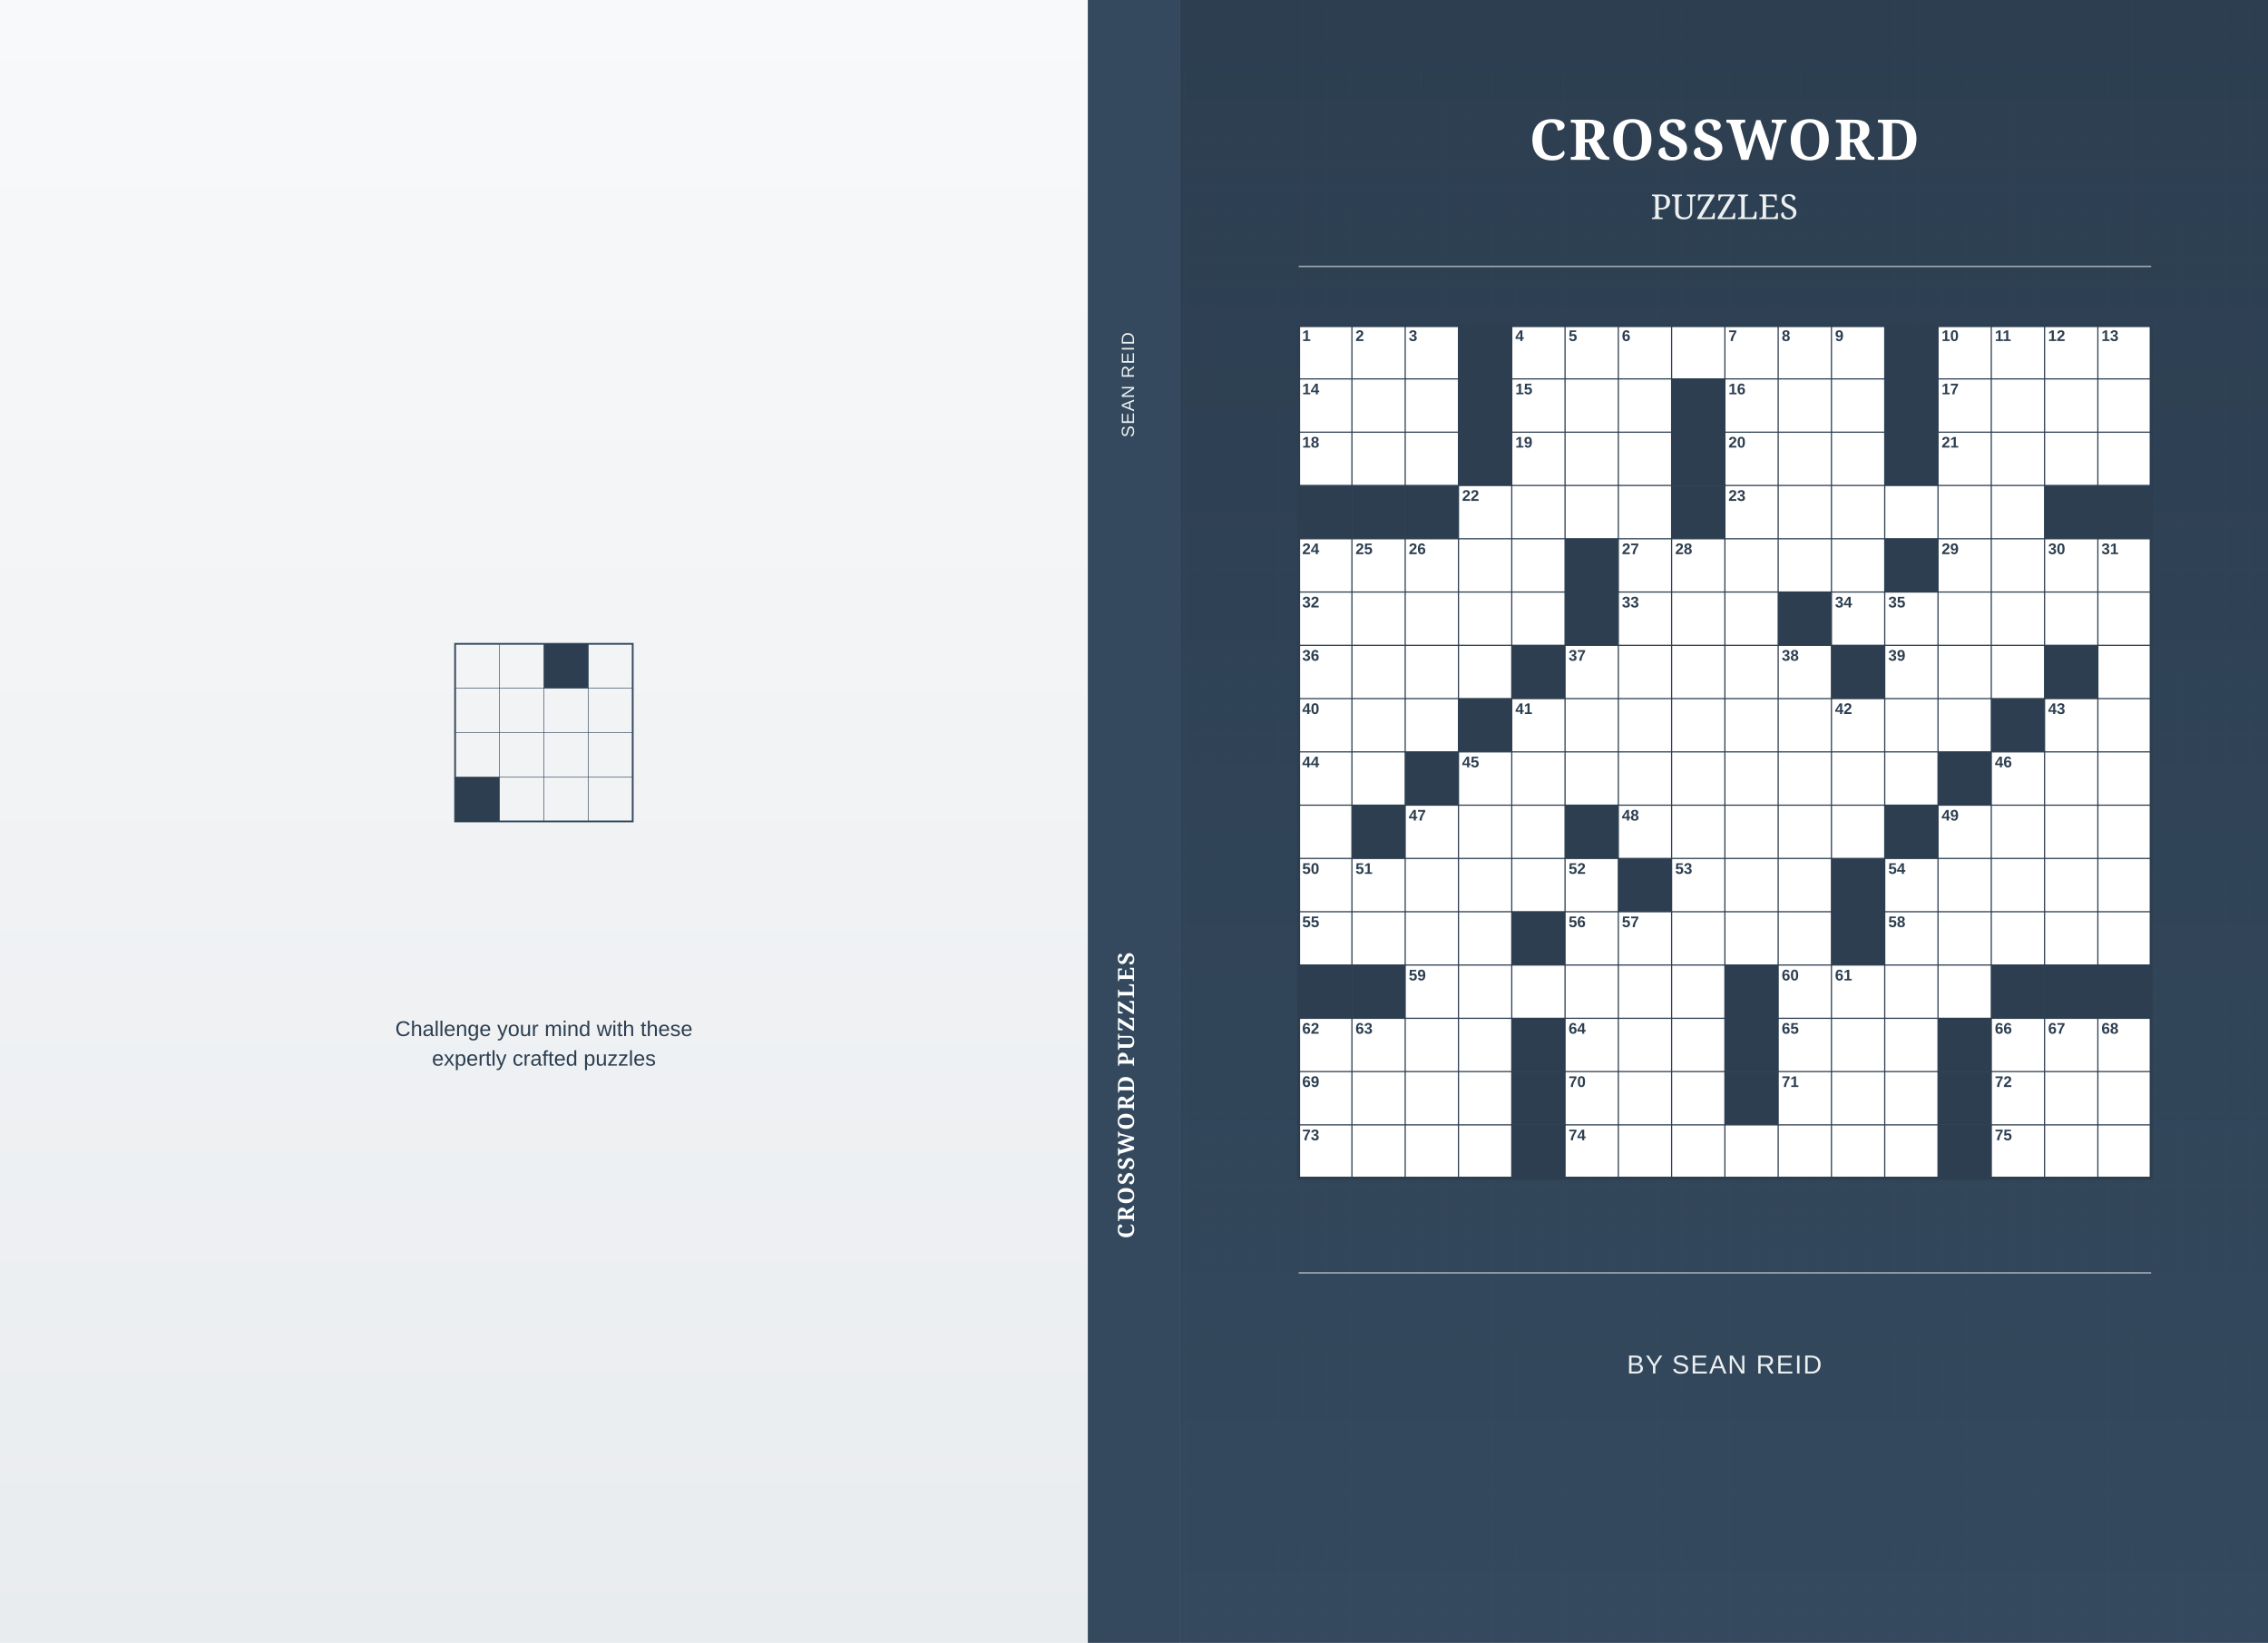
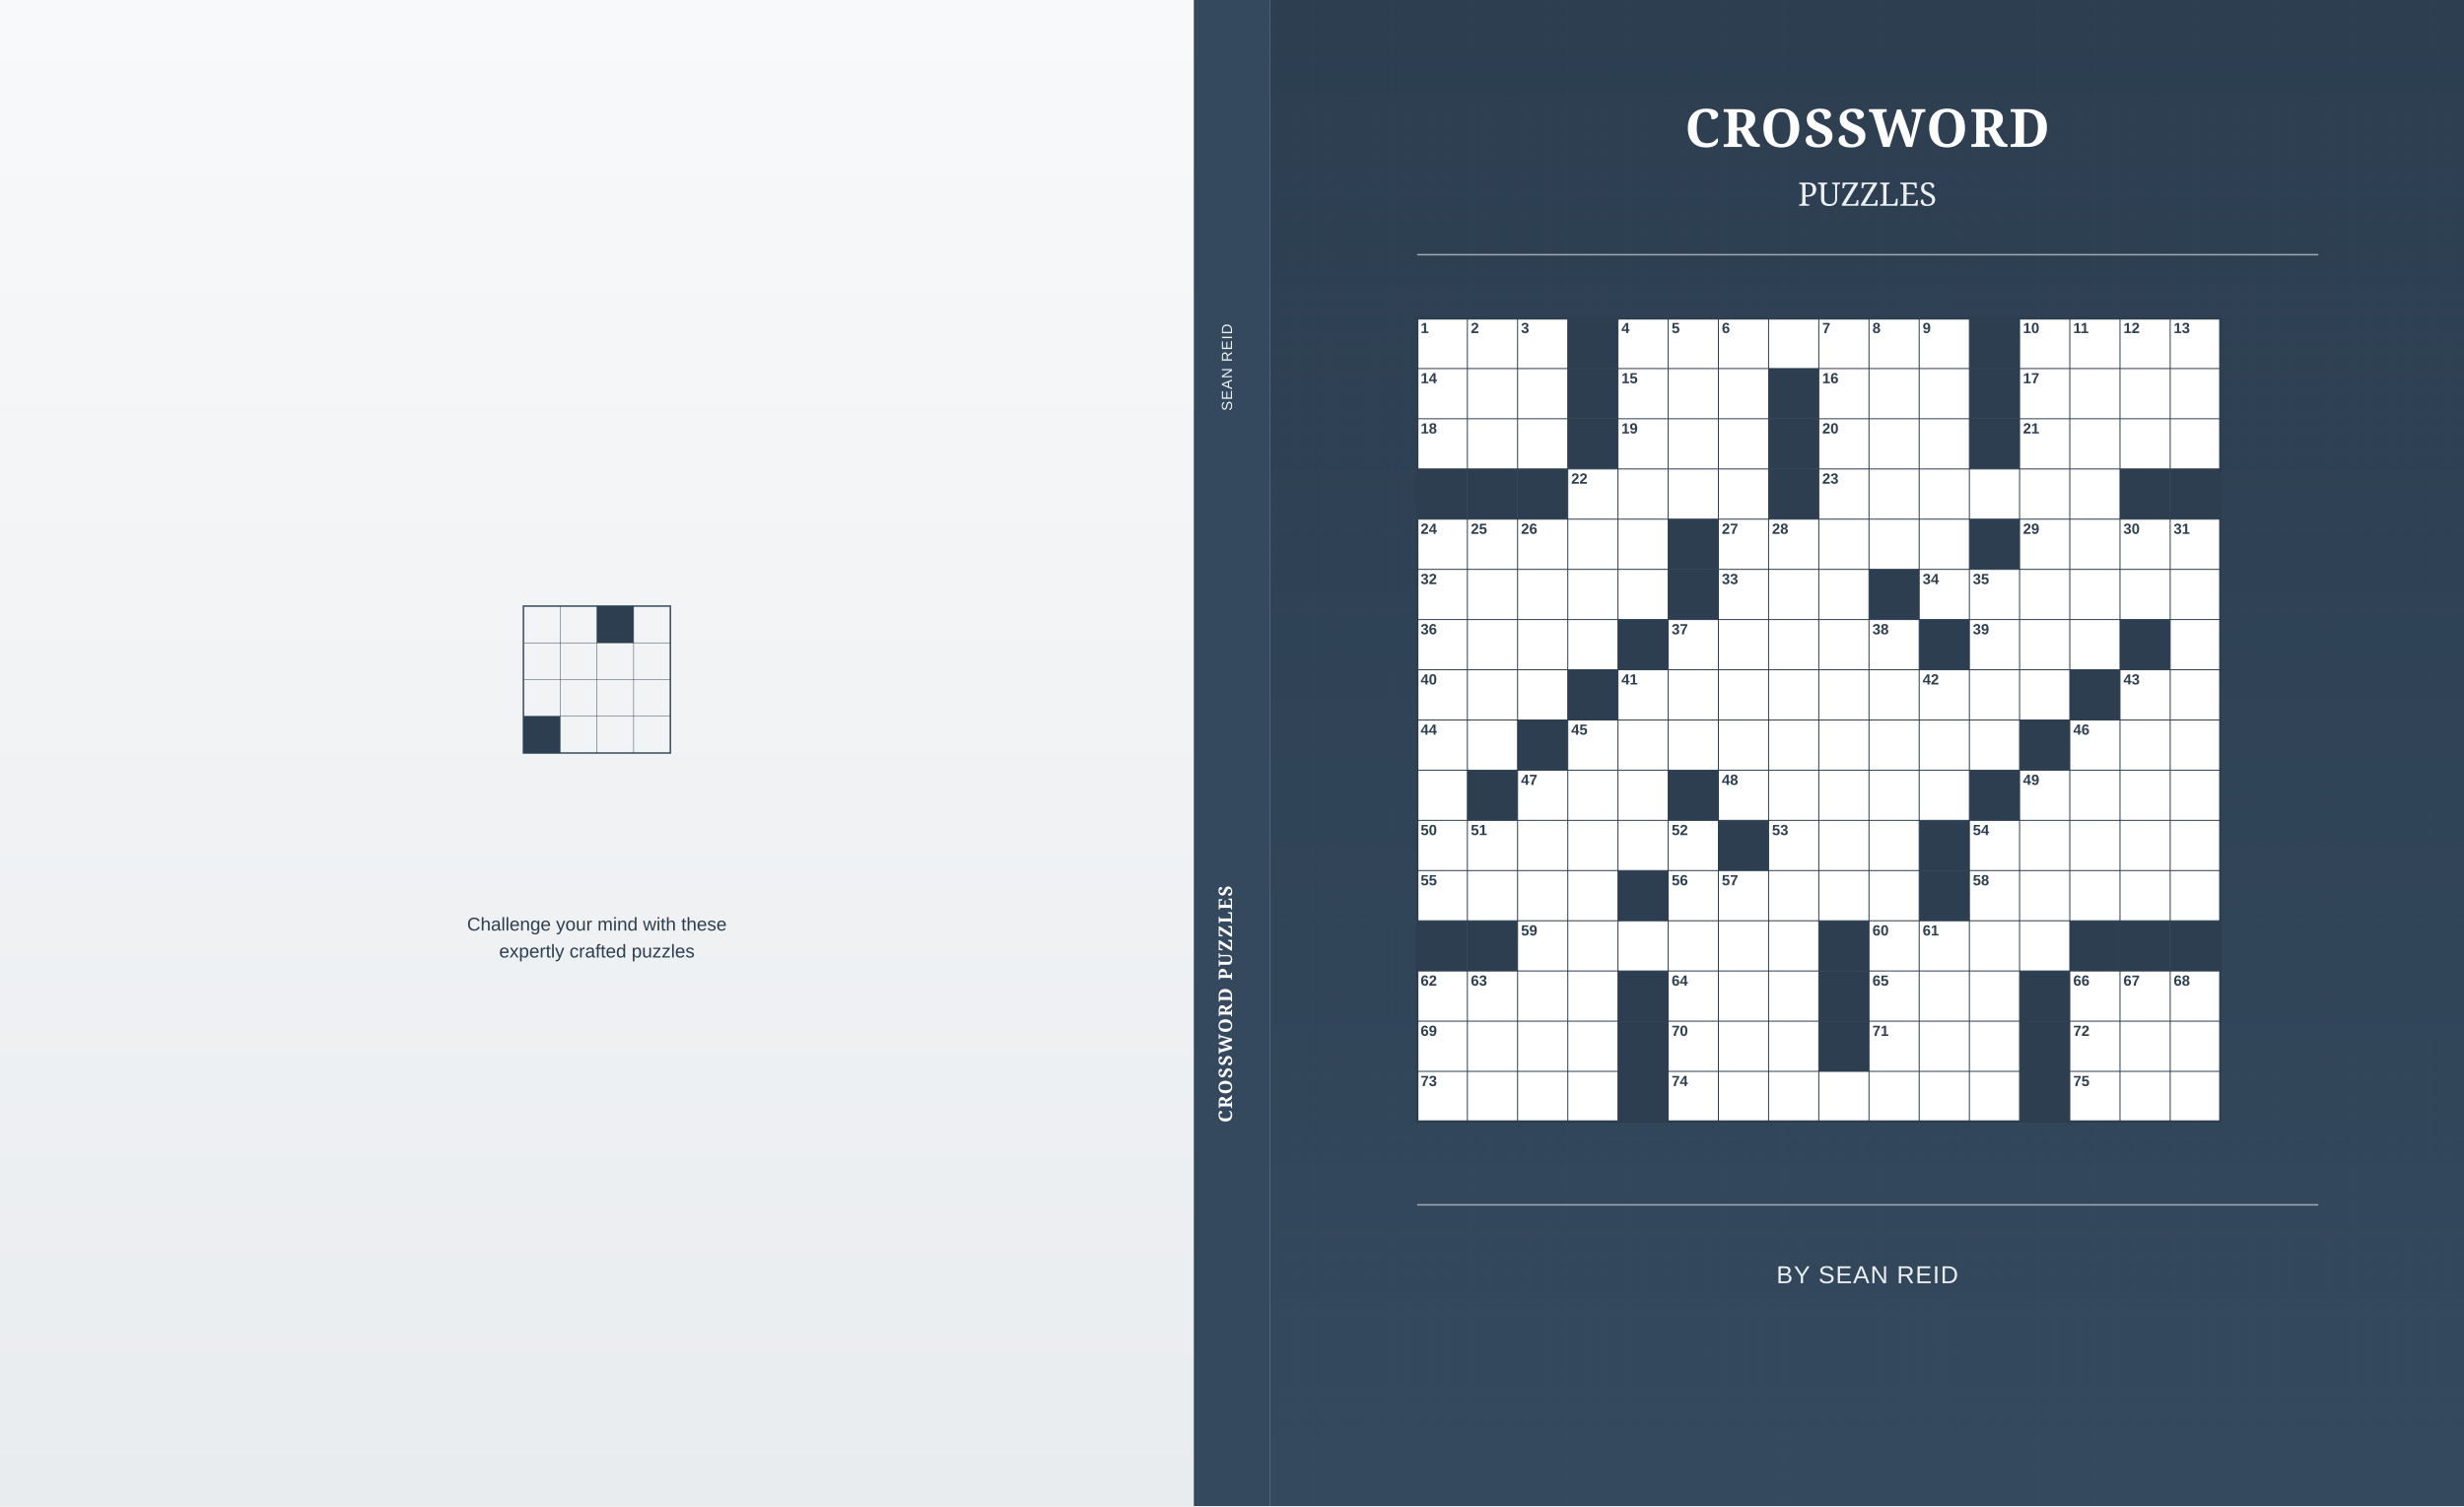
- <svg xmlns="http://www.w3.org/2000/svg" width="3831" height="2775" viewBox="0 0 3831 2775">
-   <rect width="3831" height="2775" fill="#ffffff" />
+ <svg xmlns="http://www.w3.org/2000/svg" width="5031" height="3075" viewBox="0 0 5031 3075">
+   <rect width="5031" height="3075" fill="#ffffff" />
  <g id="back_cover">
    <defs>
      <linearGradient id="backGrad" x1="0%" y1="0%" x2="0%" y2="100%">
        <stop offset="0%" style="stop-color:#f8f9fa;stop-opacity:1" />
        <stop offset="100%" style="stop-color:#e9ecef;stop-opacity:1" />
      </linearGradient>
    </defs>
-     <rect x="0" y="0" width="1837.5" height="2775" fill="url(#backGrad)" />
-     <g transform="translate(768.75, 1087.5)">
+     <rect x="0" y="0" width="2437.5" height="3075" fill="url(#backGrad)" />
+     <g transform="translate(1068.75, 1237.5)">
      <rect x="0" y="0" width="300" height="300" fill="none" stroke="#34495e" stroke-width="3" />
      <line x1="75" y1="0" x2="75" y2="300" stroke="#34495e" stroke-width="1" />
      <line x1="150" y1="0" x2="150" y2="300" stroke="#34495e" stroke-width="1" />
      <line x1="225" y1="0" x2="225" y2="300" stroke="#34495e" stroke-width="1" />
      <line x1="0" y1="75" x2="300" y2="75" stroke="#34495e" stroke-width="1" />
      <line x1="0" y1="150" x2="300" y2="150" stroke="#34495e" stroke-width="1" />
      <line x1="0" y1="225" x2="300" y2="225" stroke="#34495e" stroke-width="1" />
      <rect x="150" y="0" width="75" height="75" fill="#2c3e50" />
      <rect x="0" y="225" width="75" height="75" fill="#2c3e50" />
    </g>
-     <text x="918.75" y="1750" text-anchor="middle" font-family="Arial, sans-serif" font-size="36" fill="#2c3e50">
+     <text x="1218.75" y="1900" text-anchor="middle" font-family="Arial, sans-serif" font-size="38" fill="#2c3e50">
      Challenge your mind with these
    </text>
-     <text x="918.75" y="1800" text-anchor="middle" font-family="Arial, sans-serif" font-size="36" fill="#2c3e50">
+     <text x="1218.75" y="1955" text-anchor="middle" font-family="Arial, sans-serif" font-size="38" fill="#2c3e50">
      expertly crafted puzzles
    </text>
  </g>
  <g id="spine">
-     <rect x="1837.5" y="0" width="156.1" height="2775" fill="#34495e" />
-     <text x="1915.55" y="1850" text-anchor="middle" font-family="Georgia, serif" font-size="38" font-weight="bold" fill="#ffffff" letter-spacing="3" transform="rotate(-90 1915.55 1850)">
+     <rect x="2437.5" y="0" width="156.1" height="3075" fill="#34495e" />
+     <text x="2515.55" y="2050" text-anchor="middle" font-family="Georgia, serif" font-size="38" font-weight="bold" fill="#ffffff" letter-spacing="3" transform="rotate(-90 2515.55 2050)">
      CROSSWORD PUZZLES
    </text>
-     <text x="1915.55" y="650" text-anchor="middle" font-family="Arial, sans-serif" font-size="30" fill="#ecf0f1" letter-spacing="2" transform="rotate(-90 1915.55 650)">
+     <text x="2515.55" y="750" text-anchor="middle" font-family="Arial, sans-serif" font-size="30" fill="#ecf0f1" letter-spacing="2" transform="rotate(-90 2515.55 750)">
      SEAN REID
    </text>
  </g>
  <g id="front_cover">
    <defs>
      <linearGradient id="frontGrad" x1="0%" y1="0%" x2="0%" y2="100%">
        <stop offset="0%" style="stop-color:#2c3e50;stop-opacity:1" />
        <stop offset="100%" style="stop-color:#34495e;stop-opacity:1" />
      </linearGradient>
      <pattern id="gridPattern" x="0" y="0" width="40" height="40" patternUnits="userSpaceOnUse">
        <rect width="40" height="40" fill="none" />
        <path d="M 40 0 L 0 0 0 40" fill="none" stroke="#4a5f7f" stroke-width="0.5" opacity="0.3" />
      </pattern>
    </defs>
-     <rect x="1993.6" y="0" width="1837.4" height="2775" fill="url(#frontGrad)" />
-     <rect x="1993.6" y="0" width="1837.4" height="2775" fill="url(#gridPattern)" opacity="0.5" />
-     <g id="crossword_main" transform="translate(2193.6, 550)">
+     <rect x="2593.6" y="0" width="2437.4" height="3075" fill="url(#frontGrad)" />
+     <rect x="2593.6" y="0" width="2437.4" height="3075" fill="url(#gridPattern)" opacity="0.5" />
+     <g id="crossword_main" transform="translate(2893.6, 650)">
      <g id="grid">
-         <rect x="0" y="0" width="1440" height="1440" fill="#ffffff" stroke="#2c3e50" stroke-width="5" />
+         <rect x="0" y="0" width="1640" height="1640" fill="#ffffff" stroke="#2c3e50" stroke-width="5" />
        <g stroke="#2c3e50" stroke-width="2">
-           <line x1="90" y1="0" x2="90" y2="1440" />
-           <line x1="180" y1="0" x2="180" y2="1440" />
-           <line x1="270" y1="0" x2="270" y2="1440" />
-           <line x1="360" y1="0" x2="360" y2="1440" />
-           <line x1="450" y1="0" x2="450" y2="1440" />
-           <line x1="540" y1="0" x2="540" y2="1440" />
-           <line x1="630" y1="0" x2="630" y2="1440" />
-           <line x1="720" y1="0" x2="720" y2="1440" />
-           <line x1="810" y1="0" x2="810" y2="1440" />
-           <line x1="900" y1="0" x2="900" y2="1440" />
-           <line x1="990" y1="0" x2="990" y2="1440" />
-           <line x1="1080" y1="0" x2="1080" y2="1440" />
-           <line x1="1170" y1="0" x2="1170" y2="1440" />
-           <line x1="1260" y1="0" x2="1260" y2="1440" />
-           <line x1="1350" y1="0" x2="1350" y2="1440" />
-           <line x1="0" y1="90" x2="1440" y2="90" />
-           <line x1="0" y1="180" x2="1440" y2="180" />
-           <line x1="0" y1="270" x2="1440" y2="270" />
-           <line x1="0" y1="360" x2="1440" y2="360" />
-           <line x1="0" y1="450" x2="1440" y2="450" />
-           <line x1="0" y1="540" x2="1440" y2="540" />
-           <line x1="0" y1="630" x2="1440" y2="630" />
-           <line x1="0" y1="720" x2="1440" y2="720" />
-           <line x1="0" y1="810" x2="1440" y2="810" />
-           <line x1="0" y1="900" x2="1440" y2="900" />
-           <line x1="0" y1="990" x2="1440" y2="990" />
-           <line x1="0" y1="1080" x2="1440" y2="1080" />
-           <line x1="0" y1="1170" x2="1440" y2="1170" />
-           <line x1="0" y1="1260" x2="1440" y2="1260" />
-           <line x1="0" y1="1350" x2="1440" y2="1350" />
+           <line x1="102.5" y1="0" x2="102.5" y2="1640" />
+           <line x1="205" y1="0" x2="205" y2="1640" />
+           <line x1="307.5" y1="0" x2="307.5" y2="1640" />
+           <line x1="410" y1="0" x2="410" y2="1640" />
+           <line x1="512.5" y1="0" x2="512.5" y2="1640" />
+           <line x1="615" y1="0" x2="615" y2="1640" />
+           <line x1="717.5" y1="0" x2="717.5" y2="1640" />
+           <line x1="820" y1="0" x2="820" y2="1640" />
+           <line x1="922.5" y1="0" x2="922.5" y2="1640" />
+           <line x1="1025" y1="0" x2="1025" y2="1640" />
+           <line x1="1127.5" y1="0" x2="1127.5" y2="1640" />
+           <line x1="1230" y1="0" x2="1230" y2="1640" />
+           <line x1="1332.5" y1="0" x2="1332.5" y2="1640" />
+           <line x1="1435" y1="0" x2="1435" y2="1640" />
+           <line x1="1537.5" y1="0" x2="1537.5" y2="1640" />
+           <line x1="0" y1="102.5" x2="1640" y2="102.5" />
+           <line x1="0" y1="205" x2="1640" y2="205" />
+           <line x1="0" y1="307.5" x2="1640" y2="307.5" />
+           <line x1="0" y1="410" x2="1640" y2="410" />
+           <line x1="0" y1="512.5" x2="1640" y2="512.5" />
+           <line x1="0" y1="615" x2="1640" y2="615" />
+           <line x1="0" y1="717.5" x2="1640" y2="717.5" />
+           <line x1="0" y1="820" x2="1640" y2="820" />
+           <line x1="0" y1="922.5" x2="1640" y2="922.5" />
+           <line x1="0" y1="1025" x2="1640" y2="1025" />
+           <line x1="0" y1="1127.5" x2="1640" y2="1127.5" />
+           <line x1="0" y1="1230" x2="1640" y2="1230" />
+           <line x1="0" y1="1332.5" x2="1640" y2="1332.5" />
+           <line x1="0" y1="1435" x2="1640" y2="1435" />
+           <line x1="0" y1="1537.5" x2="1640" y2="1537.5" />
        </g>
        <g fill="#2c3e50">
-           <rect x="270" y="0" width="90" height="90" />
-           <rect x="990" y="0" width="90" height="90" />
-           <rect x="270" y="90" width="90" height="90" />
-           <rect x="630" y="90" width="90" height="90" />
-           <rect x="990" y="90" width="90" height="90" />
-           <rect x="270" y="180" width="90" height="90" />
-           <rect x="630" y="180" width="90" height="90" />
-           <rect x="990" y="180" width="90" height="90" />
-           <rect x="0" y="270" width="90" height="90" />
-           <rect x="90" y="270" width="90" height="90" />
-           <rect x="180" y="270" width="90" height="90" />
-           <rect x="630" y="270" width="90" height="90" />
-           <rect x="1260" y="270" width="90" height="90" />
-           <rect x="1350" y="270" width="90" height="90" />
-           <rect x="450" y="360" width="90" height="90" />
-           <rect x="990" y="360" width="90" height="90" />
-           <rect x="450" y="450" width="90" height="90" />
-           <rect x="810" y="450" width="90" height="90" />
-           <rect x="360" y="540" width="90" height="90" />
-           <rect x="900" y="540" width="90" height="90" />
-           <rect x="1260" y="540" width="90" height="90" />
-           <rect x="270" y="630" width="90" height="90" />
-           <rect x="1170" y="630" width="90" height="90" />
-           <rect x="180" y="720" width="90" height="90" />
-           <rect x="1080" y="720" width="90" height="90" />
-           <rect x="90" y="810" width="90" height="90" />
-           <rect x="450" y="810" width="90" height="90" />
-           <rect x="990" y="810" width="90" height="90" />
-           <rect x="540" y="900" width="90" height="90" />
-           <rect x="900" y="900" width="90" height="90" />
-           <rect x="360" y="990" width="90" height="90" />
-           <rect x="900" y="990" width="90" height="90" />
-           <rect x="0" y="1080" width="90" height="90" />
-           <rect x="90" y="1080" width="90" height="90" />
-           <rect x="720" y="1080" width="90" height="90" />
-           <rect x="1170" y="1080" width="90" height="90" />
-           <rect x="1260" y="1080" width="90" height="90" />
-           <rect x="1350" y="1080" width="90" height="90" />
-           <rect x="360" y="1170" width="90" height="90" />
-           <rect x="720" y="1170" width="90" height="90" />
-           <rect x="1080" y="1170" width="90" height="90" />
-           <rect x="360" y="1260" width="90" height="90" />
-           <rect x="720" y="1260" width="90" height="90" />
-           <rect x="1080" y="1260" width="90" height="90" />
-           <rect x="360" y="1350" width="90" height="90" />
-           <rect x="1080" y="1350" width="90" height="90" />
+           <rect x="307.5" y="0" width="102.5" height="102.5" />
+           <rect x="1127.5" y="0" width="102.5" height="102.5" />
+           <rect x="307.5" y="102.5" width="102.5" height="102.5" />
+           <rect x="717.5" y="102.5" width="102.5" height="102.5" />
+           <rect x="1127.5" y="102.5" width="102.5" height="102.5" />
+           <rect x="307.5" y="205" width="102.5" height="102.5" />
+           <rect x="717.5" y="205" width="102.5" height="102.5" />
+           <rect x="1127.5" y="205" width="102.5" height="102.5" />
+           <rect x="0" y="307.5" width="102.5" height="102.5" />
+           <rect x="102.5" y="307.5" width="102.5" height="102.5" />
+           <rect x="205" y="307.5" width="102.5" height="102.5" />
+           <rect x="717.5" y="307.5" width="102.5" height="102.5" />
+           <rect x="1435" y="307.5" width="102.5" height="102.5" />
+           <rect x="1537.5" y="307.5" width="102.5" height="102.5" />
+           <rect x="512.5" y="410" width="102.5" height="102.5" />
+           <rect x="1127.5" y="410" width="102.5" height="102.5" />
+           <rect x="512.5" y="512.5" width="102.5" height="102.5" />
+           <rect x="922.5" y="512.5" width="102.5" height="102.5" />
+           <rect x="410" y="615" width="102.5" height="102.5" />
+           <rect x="1025" y="615" width="102.5" height="102.5" />
+           <rect x="1435" y="615" width="102.5" height="102.5" />
+           <rect x="307.5" y="717.5" width="102.5" height="102.5" />
+           <rect x="1332.5" y="717.5" width="102.5" height="102.5" />
+           <rect x="205" y="820" width="102.5" height="102.5" />
+           <rect x="1230" y="820" width="102.5" height="102.5" />
+           <rect x="102.5" y="922.5" width="102.5" height="102.5" />
+           <rect x="512.5" y="922.5" width="102.5" height="102.5" />
+           <rect x="1127.5" y="922.5" width="102.5" height="102.5" />
+           <rect x="615" y="1025" width="102.5" height="102.5" />
+           <rect x="1025" y="1025" width="102.5" height="102.5" />
+           <rect x="410" y="1127.5" width="102.5" height="102.5" />
+           <rect x="1025" y="1127.5" width="102.5" height="102.5" />
+           <rect x="0" y="1230" width="102.5" height="102.5" />
+           <rect x="102.5" y="1230" width="102.5" height="102.5" />
+           <rect x="820" y="1230" width="102.5" height="102.5" />
+           <rect x="1332.5" y="1230" width="102.5" height="102.5" />
+           <rect x="1435" y="1230" width="102.5" height="102.5" />
+           <rect x="1537.5" y="1230" width="102.5" height="102.5" />
+           <rect x="410" y="1332.5" width="102.5" height="102.5" />
+           <rect x="820" y="1332.5" width="102.5" height="102.5" />
+           <rect x="1230" y="1332.5" width="102.5" height="102.5" />
+           <rect x="410" y="1435" width="102.5" height="102.5" />
+           <rect x="820" y="1435" width="102.5" height="102.5" />
+           <rect x="1230" y="1435" width="102.5" height="102.5" />
+           <rect x="410" y="1537.5" width="102.5" height="102.5" />
+           <rect x="1230" y="1537.5" width="102.5" height="102.5" />
        </g>
-         <g font-family="Arial, sans-serif" font-size="26" fill="#2c3e50" font-weight="bold">
-           <text x="6" y="26">1</text>
-           <text x="96" y="26">2</text>
-           <text x="186" y="26">3</text>
-           <text x="366" y="26">4</text>
-           <text x="456" y="26">5</text>
-           <text x="546" y="26">6</text>
-           <text x="726" y="26">7</text>
-           <text x="816" y="26">8</text>
-           <text x="906" y="26">9</text>
-           <text x="1086" y="26">10</text>
-           <text x="1176" y="26">11</text>
-           <text x="1266" y="26">12</text>
-           <text x="1356" y="26">13</text>
-           <text x="6" y="116">14</text>
-           <text x="366" y="116">15</text>
-           <text x="726" y="116">16</text>
-           <text x="1086" y="116">17</text>
-           <text x="6" y="206">18</text>
-           <text x="366" y="206">19</text>
-           <text x="726" y="206">20</text>
-           <text x="1086" y="206">21</text>
-           <text x="276" y="296">22</text>
-           <text x="726" y="296">23</text>
-           <text x="6" y="386">24</text>
-           <text x="96" y="386">25</text>
-           <text x="186" y="386">26</text>
-           <text x="546" y="386">27</text>
-           <text x="636" y="386">28</text>
-           <text x="1086" y="386">29</text>
-           <text x="1266" y="386">30</text>
-           <text x="1356" y="386">31</text>
-           <text x="6" y="476">32</text>
-           <text x="546" y="476">33</text>
-           <text x="906" y="476">34</text>
-           <text x="996" y="476">35</text>
-           <text x="6" y="566">36</text>
-           <text x="456" y="566">37</text>
-           <text x="816" y="566">38</text>
-           <text x="996" y="566">39</text>
-           <text x="6" y="656">40</text>
-           <text x="366" y="656">41</text>
-           <text x="906" y="656">42</text>
-           <text x="1266" y="656">43</text>
-           <text x="6" y="746">44</text>
-           <text x="276" y="746">45</text>
-           <text x="1176" y="746">46</text>
-           <text x="186" y="836">47</text>
-           <text x="546" y="836">48</text>
-           <text x="1086" y="836">49</text>
-           <text x="6" y="926">50</text>
-           <text x="96" y="926">51</text>
-           <text x="456" y="926">52</text>
-           <text x="636" y="926">53</text>
-           <text x="996" y="926">54</text>
-           <text x="6" y="1016">55</text>
-           <text x="456" y="1016">56</text>
-           <text x="546" y="1016">57</text>
-           <text x="996" y="1016">58</text>
-           <text x="186" y="1106">59</text>
-           <text x="816" y="1106">60</text>
-           <text x="906" y="1106">61</text>
-           <text x="6" y="1196">62</text>
-           <text x="96" y="1196">63</text>
-           <text x="456" y="1196">64</text>
-           <text x="816" y="1196">65</text>
-           <text x="1176" y="1196">66</text>
-           <text x="1266" y="1196">67</text>
-           <text x="1356" y="1196">68</text>
-           <text x="6" y="1286">69</text>
-           <text x="456" y="1286">70</text>
-           <text x="816" y="1286">71</text>
-           <text x="1176" y="1286">72</text>
-           <text x="6" y="1376">73</text>
-           <text x="456" y="1376">74</text>
-           <text x="1176" y="1376">75</text>
+         <g font-family="Arial, sans-serif" font-size="30" fill="#2c3e50" font-weight="bold">
+           <text x="7" y="30">1</text>
+           <text x="109.5" y="30">2</text>
+           <text x="212" y="30">3</text>
+           <text x="417" y="30">4</text>
+           <text x="519.5" y="30">5</text>
+           <text x="622" y="30">6</text>
+           <text x="827" y="30">7</text>
+           <text x="929.5" y="30">8</text>
+           <text x="1032" y="30">9</text>
+           <text x="1237" y="30">10</text>
+           <text x="1339.5" y="30">11</text>
+           <text x="1442" y="30">12</text>
+           <text x="1544.5" y="30">13</text>
+           <text x="7" y="132.5">14</text>
+           <text x="417" y="132.5">15</text>
+           <text x="827" y="132.5">16</text>
+           <text x="1237" y="132.5">17</text>
+           <text x="7" y="235">18</text>
+           <text x="417" y="235">19</text>
+           <text x="827" y="235">20</text>
+           <text x="1237" y="235">21</text>
+           <text x="314.5" y="337.5">22</text>
+           <text x="827" y="337.5">23</text>
+           <text x="7" y="440">24</text>
+           <text x="109.5" y="440">25</text>
+           <text x="212" y="440">26</text>
+           <text x="622" y="440">27</text>
+           <text x="724.5" y="440">28</text>
+           <text x="1237" y="440">29</text>
+           <text x="1442" y="440">30</text>
+           <text x="1544.5" y="440">31</text>
+           <text x="7" y="542.5">32</text>
+           <text x="622" y="542.5">33</text>
+           <text x="1032" y="542.5">34</text>
+           <text x="1134.5" y="542.5">35</text>
+           <text x="7" y="645">36</text>
+           <text x="519.5" y="645">37</text>
+           <text x="929.5" y="645">38</text>
+           <text x="1134.5" y="645">39</text>
+           <text x="7" y="747.5">40</text>
+           <text x="417" y="747.5">41</text>
+           <text x="1032" y="747.5">42</text>
+           <text x="1442" y="747.5">43</text>
+           <text x="7" y="850">44</text>
+           <text x="314.5" y="850">45</text>
+           <text x="1339.5" y="850">46</text>
+           <text x="212" y="952.5">47</text>
+           <text x="622" y="952.5">48</text>
+           <text x="1237" y="952.5">49</text>
+           <text x="7" y="1055">50</text>
+           <text x="109.5" y="1055">51</text>
+           <text x="519.5" y="1055">52</text>
+           <text x="724.5" y="1055">53</text>
+           <text x="1134.5" y="1055">54</text>
+           <text x="7" y="1157.5">55</text>
+           <text x="519.5" y="1157.5">56</text>
+           <text x="622" y="1157.5">57</text>
+           <text x="1134.5" y="1157.5">58</text>
+           <text x="212" y="1260">59</text>
+           <text x="929.5" y="1260">60</text>
+           <text x="1032" y="1260">61</text>
+           <text x="7" y="1362.5">62</text>
+           <text x="109.5" y="1362.5">63</text>
+           <text x="519.5" y="1362.5">64</text>
+           <text x="929.5" y="1362.5">65</text>
+           <text x="1339.5" y="1362.5">66</text>
+           <text x="1442" y="1362.5">67</text>
+           <text x="1544.5" y="1362.5">68</text>
+           <text x="7" y="1465">69</text>
+           <text x="519.5" y="1465">70</text>
+           <text x="929.5" y="1465">71</text>
+           <text x="1339.5" y="1465">72</text>
+           <text x="7" y="1567.5">73</text>
+           <text x="519.5" y="1567.5">74</text>
+           <text x="1339.5" y="1567.5">75</text>
        </g>
      </g>
    </g>
-     <text id="title_text" x="2912.8" y="270" text-anchor="middle" font-family="Georgia, serif" font-size="95" font-weight="bold" fill="#ffffff" letter-spacing="4">
+     <text id="title_text" x="3812.8" y="300" text-anchor="middle" font-family="Georgia, serif" font-size="108" font-weight="bold" fill="#ffffff" letter-spacing="4">
      CROSSWORD
    </text>
-     <text id="subtitle_text" x="2912.8" y="370" text-anchor="middle" font-family="Georgia, serif" font-size="58" fill="#ecf0f1">
+     <text id="subtitle_text" x="3812.8" y="420" text-anchor="middle" font-family="Georgia, serif" font-size="66" fill="#ecf0f1">
      PUZZLES
    </text>
-     <text id="author_text" x="2912.8" y="2320" text-anchor="middle" font-family="Arial, sans-serif" font-size="44" fill="#ecf0f1" letter-spacing="2">
+     <text id="author_text" x="3812.8" y="2620" text-anchor="middle" font-family="Arial, sans-serif" font-size="50" fill="#ecf0f1" letter-spacing="2">
      BY SEAN REID
    </text>
-     <line x1="2193.6" y1="450" x2="3633.6" y2="450" stroke="#ecf0f1" stroke-width="2.5" opacity="0.6" />
-     <line x1="2193.6" y1="2150" x2="3633.6" y2="2150" stroke="#ecf0f1" stroke-width="2.5" opacity="0.6" />
+     <line x1="2893.6" y1="520" x2="4733.6" y2="520" stroke="#ecf0f1" stroke-width="3" opacity="0.6" />
+     <line x1="2893.6" y1="2460" x2="4733.6" y2="2460" stroke="#ecf0f1" stroke-width="3" opacity="0.6" />
  </g>
</svg>
